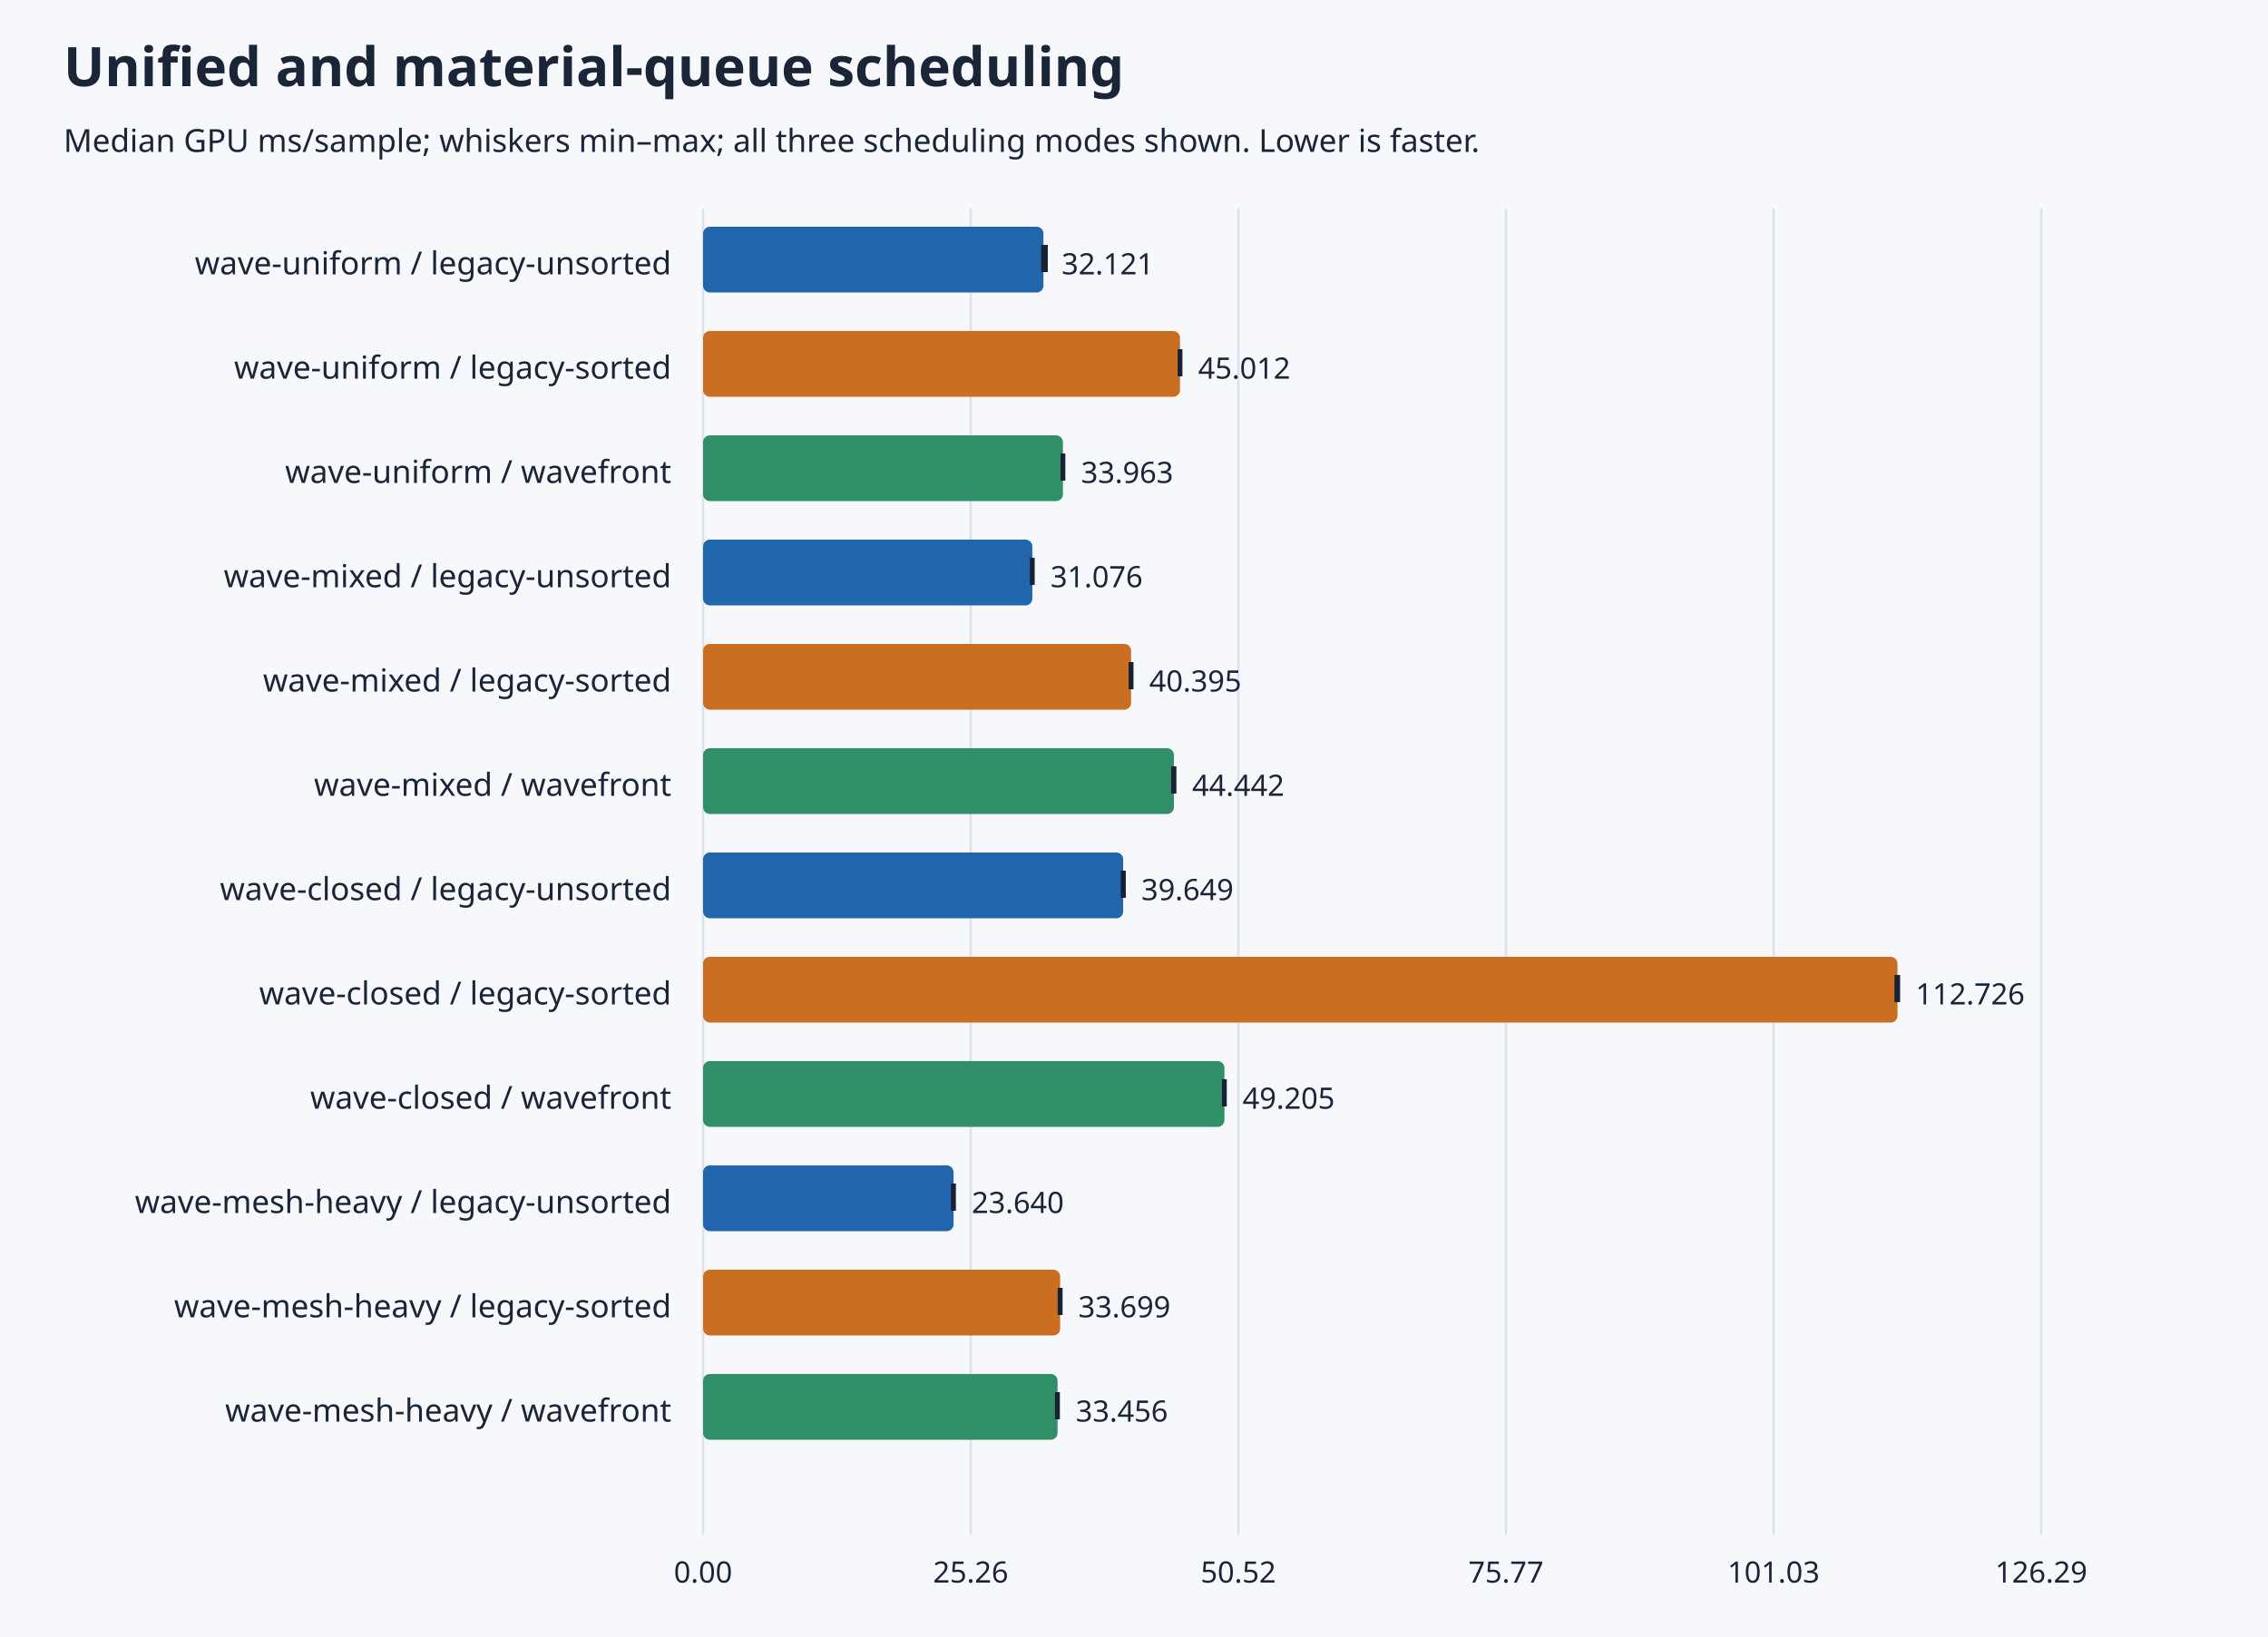
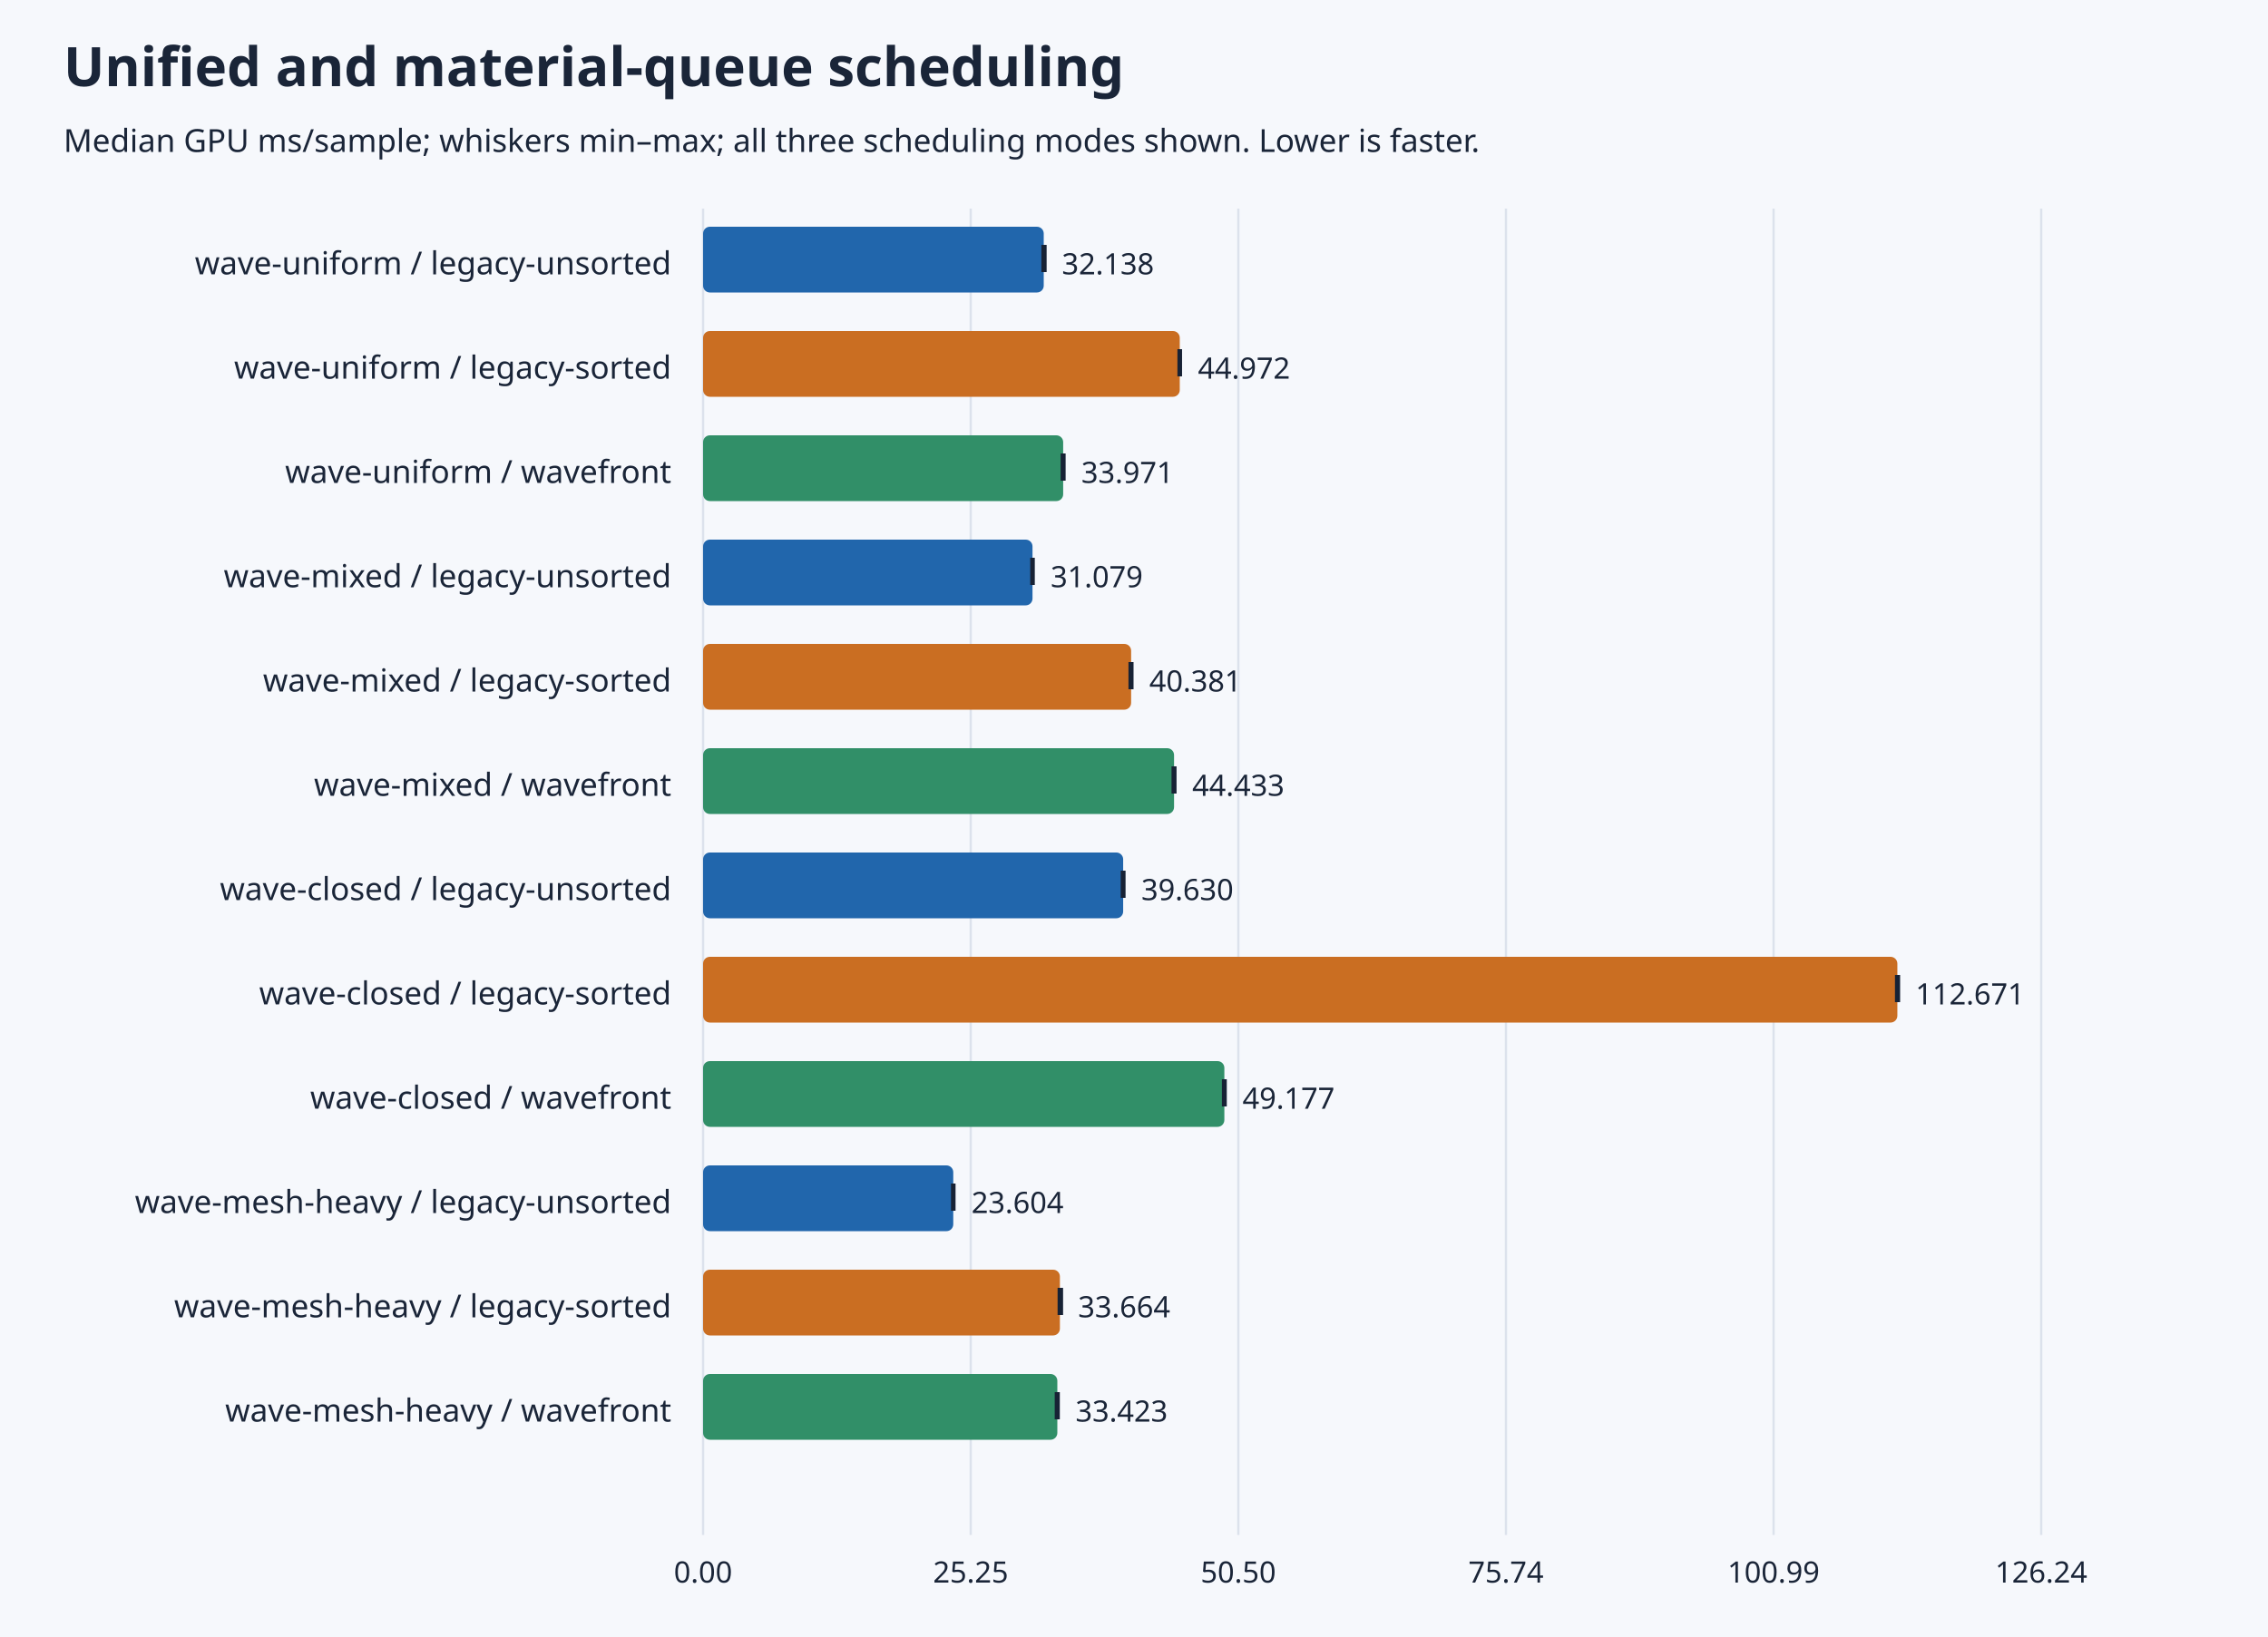
<svg xmlns="http://www.w3.org/2000/svg" width="1000" height="722" viewBox="0 0 1000 722">
  <rect width="1000" height="722" fill="#f6f8fc" />
  <g font-family="system-ui, sans-serif" fill="#1a2538">
    <text x="28" y="38" font-size="24" font-weight="600">Unified and material-queue scheduling</text>
    <text x="28" y="67" font-size="14">Median GPU ms/sample; whiskers min–max; all three scheduling modes shown. Lower is faster.</text>
    <path d="M310.00 92 V677" stroke="#dce2ec" />
    <text x="310.00" y="698" text-anchor="middle" font-size="13">0.00</text>
    <path d="M428.00 92 V677" stroke="#dce2ec" />
-     <text x="428.00" y="698" text-anchor="middle" font-size="13">25.26</text>
+     <text x="428.00" y="698" text-anchor="middle" font-size="13">25.25</text>
    <path d="M546.00 92 V677" stroke="#dce2ec" />
-     <text x="546.00" y="698" text-anchor="middle" font-size="13">50.52</text>
+     <text x="546.00" y="698" text-anchor="middle" font-size="13">50.50</text>
    <path d="M664.00 92 V677" stroke="#dce2ec" />
-     <text x="664.00" y="698" text-anchor="middle" font-size="13">75.77</text>
+     <text x="664.00" y="698" text-anchor="middle" font-size="13">75.74</text>
    <path d="M782.00 92 V677" stroke="#dce2ec" />
-     <text x="782.00" y="698" text-anchor="middle" font-size="13">101.03</text>
+     <text x="782.00" y="698" text-anchor="middle" font-size="13">100.99</text>
    <path d="M900.00 92 V677" stroke="#dce2ec" />
-     <text x="900.00" y="698" text-anchor="middle" font-size="13">126.29</text>
+     <text x="900.00" y="698" text-anchor="middle" font-size="13">126.24</text>
    <text x="296" y="121" text-anchor="end" font-size="14">wave-uniform / legacy-unsorted</text>
-     <rect x="310" y="100" width="150.07" height="29" rx="3" fill="#2166ac" />
-     <path d="M460.04 114 H460.99 M460.04 108 V120 M460.99 108 V120" stroke="#172235" stroke-width="2" />
-     <text x="468.07" y="121" font-size="13">32.121</text>
+     <rect x="310" y="100" width="150.20" height="29" rx="3" fill="#2166ac" />
+     <path d="M460.15 114 H460.48 M460.15 108 V120 M460.48 108 V120" stroke="#172235" stroke-width="2" />
+     <text x="468.20" y="121" font-size="13">32.138</text>
    <text x="296" y="167" text-anchor="end" font-size="14">wave-uniform / legacy-sorted</text>
-     <rect x="310" y="146" width="210.29" height="29" rx="3" fill="#ca6e22" />
-     <path d="M520.24 160 H520.35 M520.24 154 V166 M520.35 154 V166" stroke="#172235" stroke-width="2" />
-     <text x="528.29" y="167" font-size="13">45.012</text>
+     <rect x="310" y="146" width="210.18" height="29" rx="3" fill="#ca6e22" />
+     <path d="M520.14 160 H520.19 M520.14 154 V166 M520.19 154 V166" stroke="#172235" stroke-width="2" />
+     <text x="528.18" y="167" font-size="13">44.972</text>
    <text x="296" y="213" text-anchor="end" font-size="14">wave-uniform / wavefront</text>
-     <rect x="310" y="192" width="158.67" height="29" rx="3" fill="#318f68" />
-     <path d="M468.61 206 H468.73 M468.61 200 V212 M468.73 200 V212" stroke="#172235" stroke-width="2" />
-     <text x="476.67" y="213" font-size="13">33.963</text>
+     <rect x="310" y="192" width="158.77" height="29" rx="3" fill="#318f68" />
+     <path d="M468.64 206 H468.85 M468.64 200 V212 M468.85 200 V212" stroke="#172235" stroke-width="2" />
+     <text x="476.77" y="213" font-size="13">33.971</text>
    <text x="296" y="259" text-anchor="end" font-size="14">wave-mixed / legacy-unsorted</text>
-     <rect x="310" y="238" width="145.18" height="29" rx="3" fill="#2166ac" />
-     <path d="M455.09 252 H455.21 M455.09 246 V258 M455.21 246 V258" stroke="#172235" stroke-width="2" />
-     <text x="463.18" y="259" font-size="13">31.076</text>
+     <rect x="310" y="238" width="145.25" height="29" rx="3" fill="#2166ac" />
+     <path d="M455.24 252 H455.26 M455.24 246 V258 M455.26 246 V258" stroke="#172235" stroke-width="2" />
+     <text x="463.25" y="259" font-size="13">31.079</text>
    <text x="296" y="305" text-anchor="end" font-size="14">wave-mixed / legacy-sorted</text>
-     <rect x="310" y="284" width="188.72" height="29" rx="3" fill="#ca6e22" />
-     <path d="M498.62 298 H498.78 M498.62 292 V304 M498.78 292 V304" stroke="#172235" stroke-width="2" />
-     <text x="506.72" y="305" font-size="13">40.395</text>
+     <rect x="310" y="284" width="188.73" height="29" rx="3" fill="#ca6e22" />
+     <path d="M498.56 298 H498.80 M498.56 292 V304 M498.80 292 V304" stroke="#172235" stroke-width="2" />
+     <text x="506.73" y="305" font-size="13">40.381</text>
    <text x="296" y="351" text-anchor="end" font-size="14">wave-mixed / wavefront</text>
-     <rect x="310" y="330" width="207.62" height="29" rx="3" fill="#318f68" />
-     <path d="M517.42 344 H517.69 M517.42 338 V350 M517.69 338 V350" stroke="#172235" stroke-width="2" />
-     <text x="525.62" y="351" font-size="13">44.442</text>
+     <rect x="310" y="330" width="207.66" height="29" rx="3" fill="#318f68" />
+     <path d="M517.54 344 H517.76 M517.54 338 V350 M517.76 338 V350" stroke="#172235" stroke-width="2" />
+     <text x="525.66" y="351" font-size="13">44.433</text>
    <text x="296" y="397" text-anchor="end" font-size="14">wave-closed / legacy-unsorted</text>
-     <rect x="310" y="376" width="185.23" height="29" rx="3" fill="#2166ac" />
-     <path d="M495.15 390 H495.39 M495.15 384 V396 M495.39 384 V396" stroke="#172235" stroke-width="2" />
-     <text x="503.23" y="397" font-size="13">39.649</text>
+     <rect x="310" y="376" width="185.22" height="29" rx="3" fill="#2166ac" />
+     <path d="M495.13 390 H495.28 M495.13 384 V396 M495.28 384 V396" stroke="#172235" stroke-width="2" />
+     <text x="503.22" y="397" font-size="13">39.630</text>
    <text x="296" y="443" text-anchor="end" font-size="14">wave-closed / legacy-sorted</text>
-     <rect x="310" y="422" width="526.63" height="29" rx="3" fill="#ca6e22" />
-     <path d="M836.30 436 H836.79 M836.30 430 V442 M836.79 430 V442" stroke="#172235" stroke-width="2" />
-     <text x="844.63" y="443" font-size="13">112.726</text>
+     <rect x="310" y="422" width="526.58" height="29" rx="3" fill="#ca6e22" />
+     <path d="M836.52 436 H836.79 M836.52 430 V442 M836.79 430 V442" stroke="#172235" stroke-width="2" />
+     <text x="844.58" y="443" font-size="13">112.671</text>
    <text x="296" y="489" text-anchor="end" font-size="14">wave-closed / wavefront</text>
-     <rect x="310" y="468" width="229.87" height="29" rx="3" fill="#318f68" />
+     <rect x="310" y="468" width="229.84" height="29" rx="3" fill="#318f68" />
    <path d="M539.76 482 H539.91 M539.76 476 V488 M539.91 476 V488" stroke="#172235" stroke-width="2" />
-     <text x="547.87" y="489" font-size="13">49.205</text>
+     <text x="547.84" y="489" font-size="13">49.177</text>
    <text x="296" y="535" text-anchor="end" font-size="14">wave-mesh-heavy / legacy-unsorted</text>
-     <rect x="310" y="514" width="110.44" height="29" rx="3" fill="#2166ac" />
-     <path d="M420.26 528 H420.47 M420.26 522 V534 M420.47 522 V534" stroke="#172235" stroke-width="2" />
-     <text x="428.44" y="535" font-size="13">23.640</text>
+     <rect x="310" y="514" width="110.31" height="29" rx="3" fill="#2166ac" />
+     <path d="M420.30 528 H420.32 M420.30 522 V534 M420.32 522 V534" stroke="#172235" stroke-width="2" />
+     <text x="428.31" y="535" font-size="13">23.604</text>
    <text x="296" y="581" text-anchor="end" font-size="14">wave-mesh-heavy / legacy-sorted</text>
-     <rect x="310" y="560" width="157.44" height="29" rx="3" fill="#ca6e22" />
-     <path d="M467.36 574 H467.50 M467.36 568 V580 M467.50 568 V580" stroke="#172235" stroke-width="2" />
-     <text x="475.44" y="581" font-size="13">33.699</text>
+     <rect x="310" y="560" width="157.33" height="29" rx="3" fill="#ca6e22" />
+     <path d="M467.31 574 H467.73 M467.31 568 V580 M467.73 568 V580" stroke="#172235" stroke-width="2" />
+     <text x="475.33" y="581" font-size="13">33.664</text>
    <text x="296" y="627" text-anchor="end" font-size="14">wave-mesh-heavy / wavefront</text>
-     <rect x="310" y="606" width="156.30" height="29" rx="3" fill="#318f68" />
-     <path d="M466.15 620 H466.31 M466.15 614 V626 M466.31 614 V626" stroke="#172235" stroke-width="2" />
-     <text x="474.30" y="627" font-size="13">33.456</text>
+     <rect x="310" y="606" width="156.20" height="29" rx="3" fill="#318f68" />
+     <path d="M466.04 620 H466.29 M466.04 614 V626 M466.29 614 V626" stroke="#172235" stroke-width="2" />
+     <text x="474.20" y="627" font-size="13">33.423</text>
  </g>
</svg>
